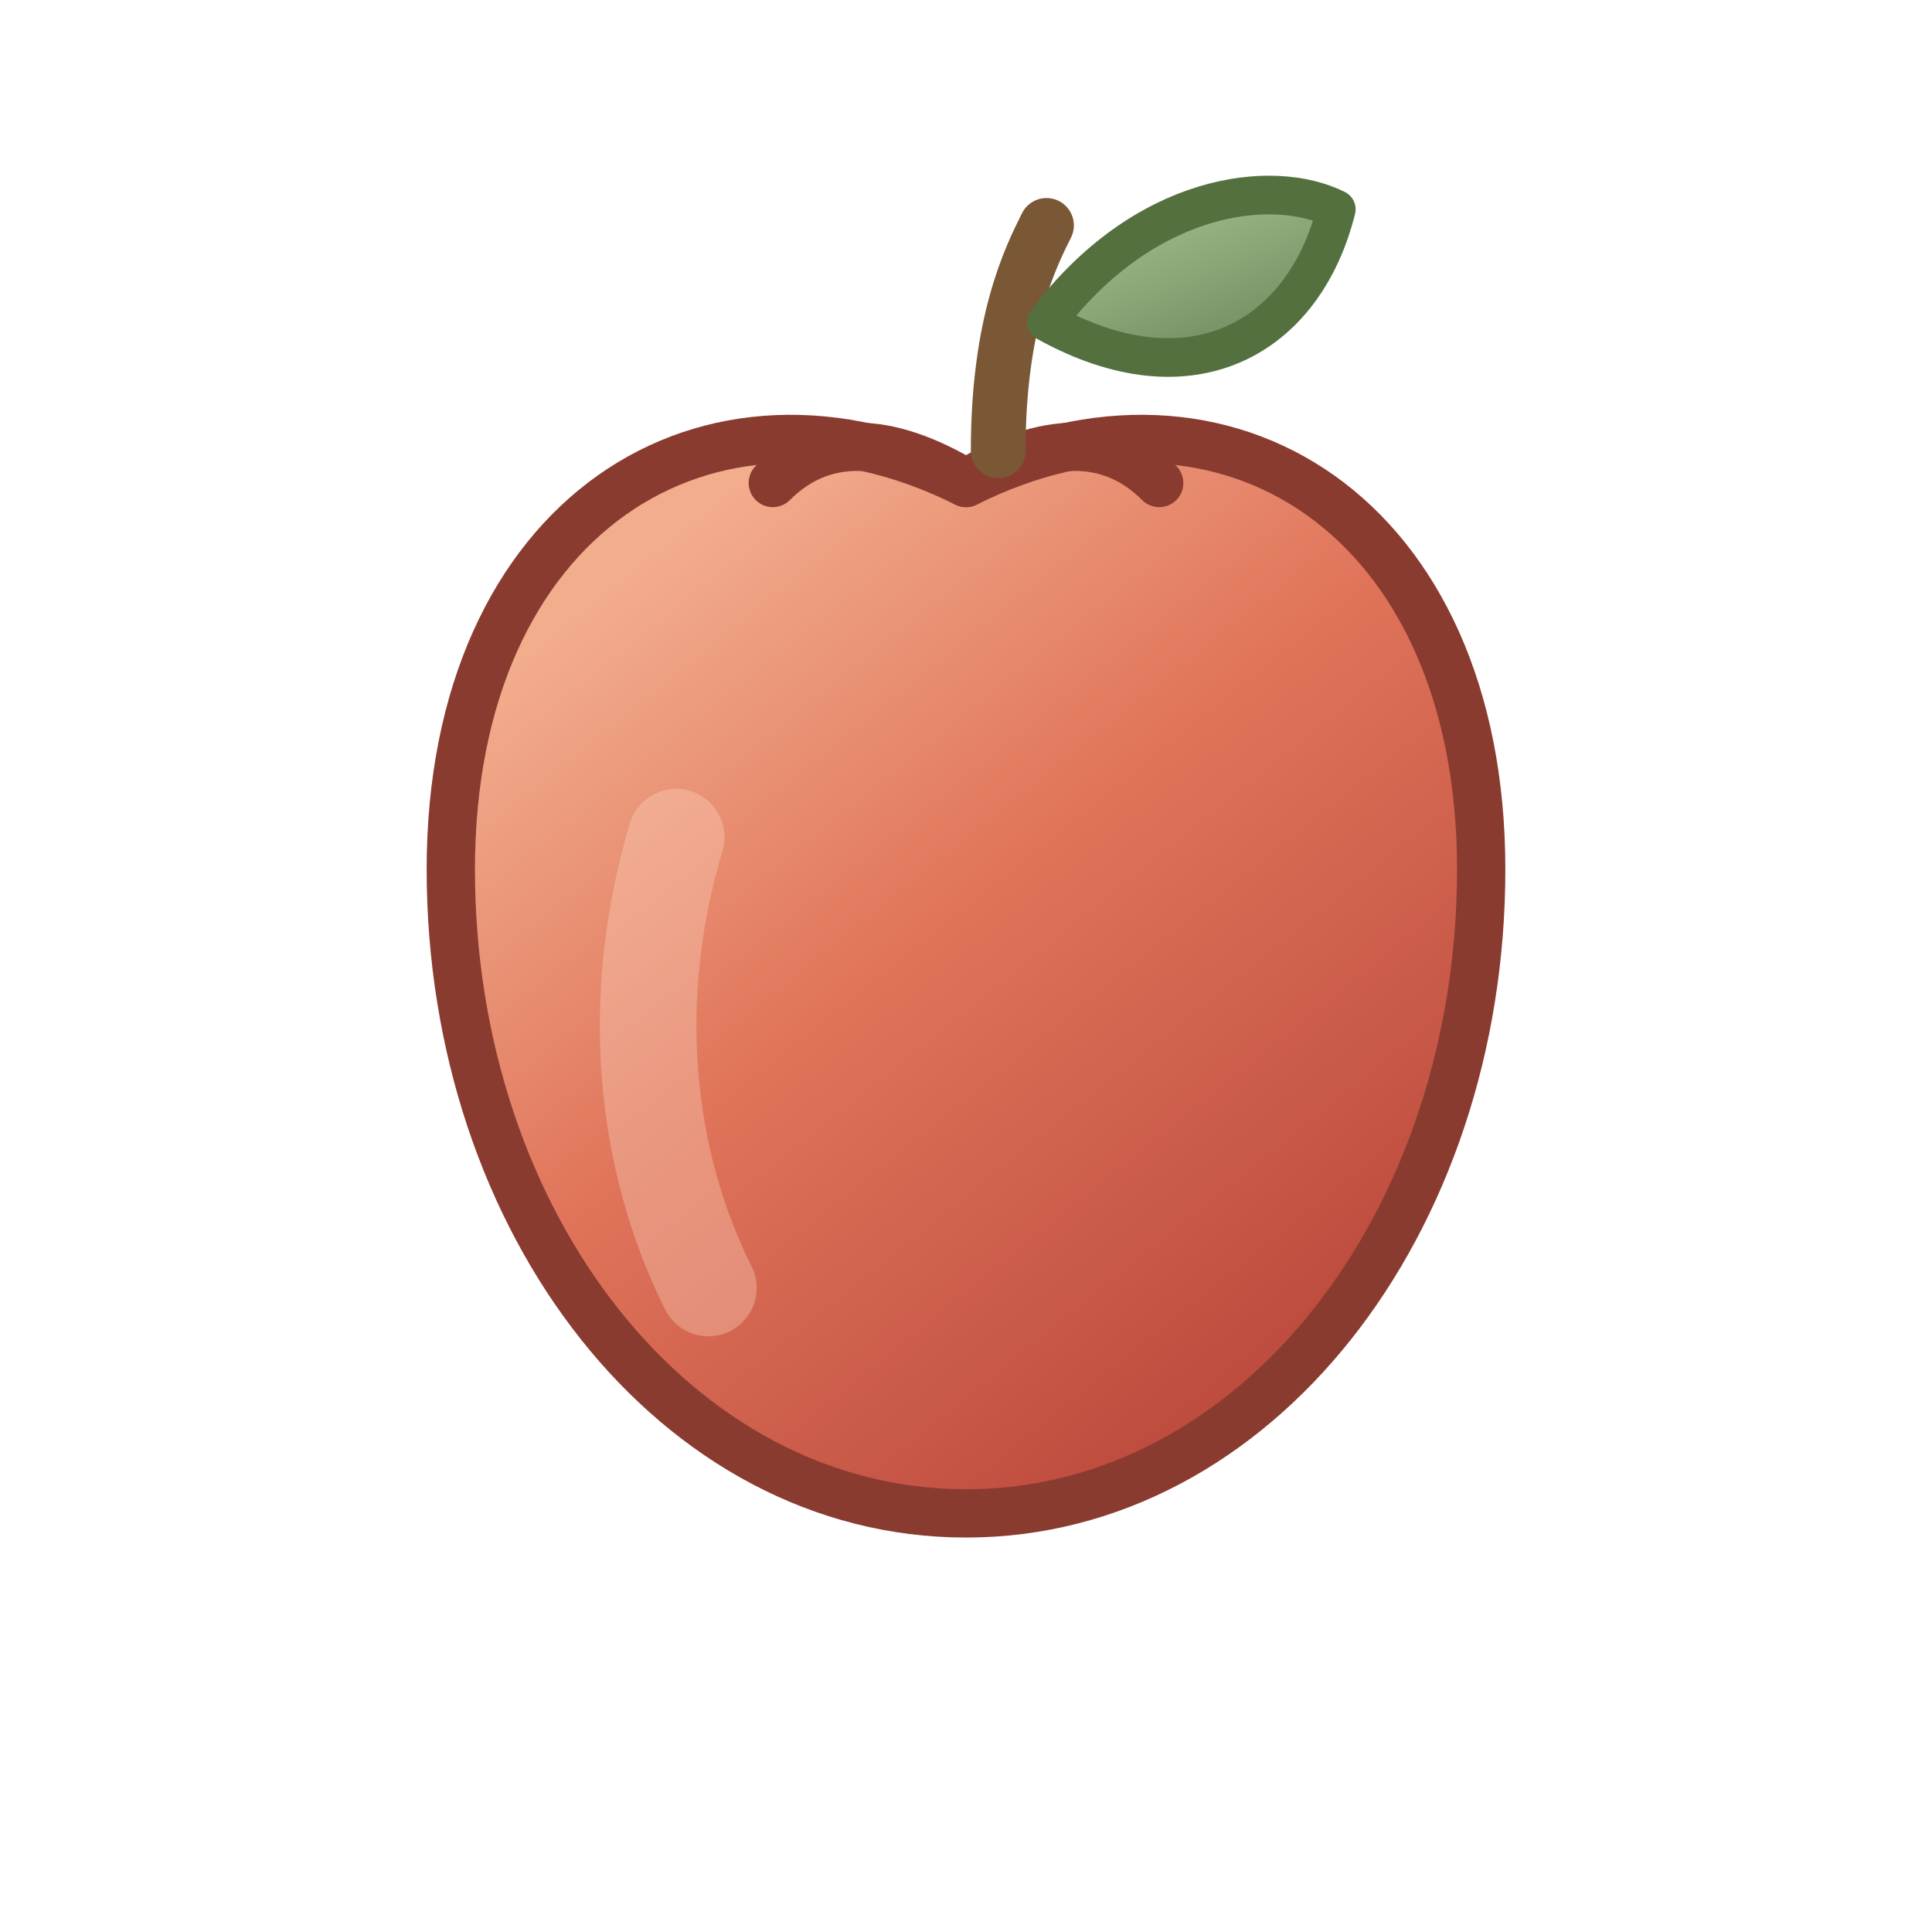
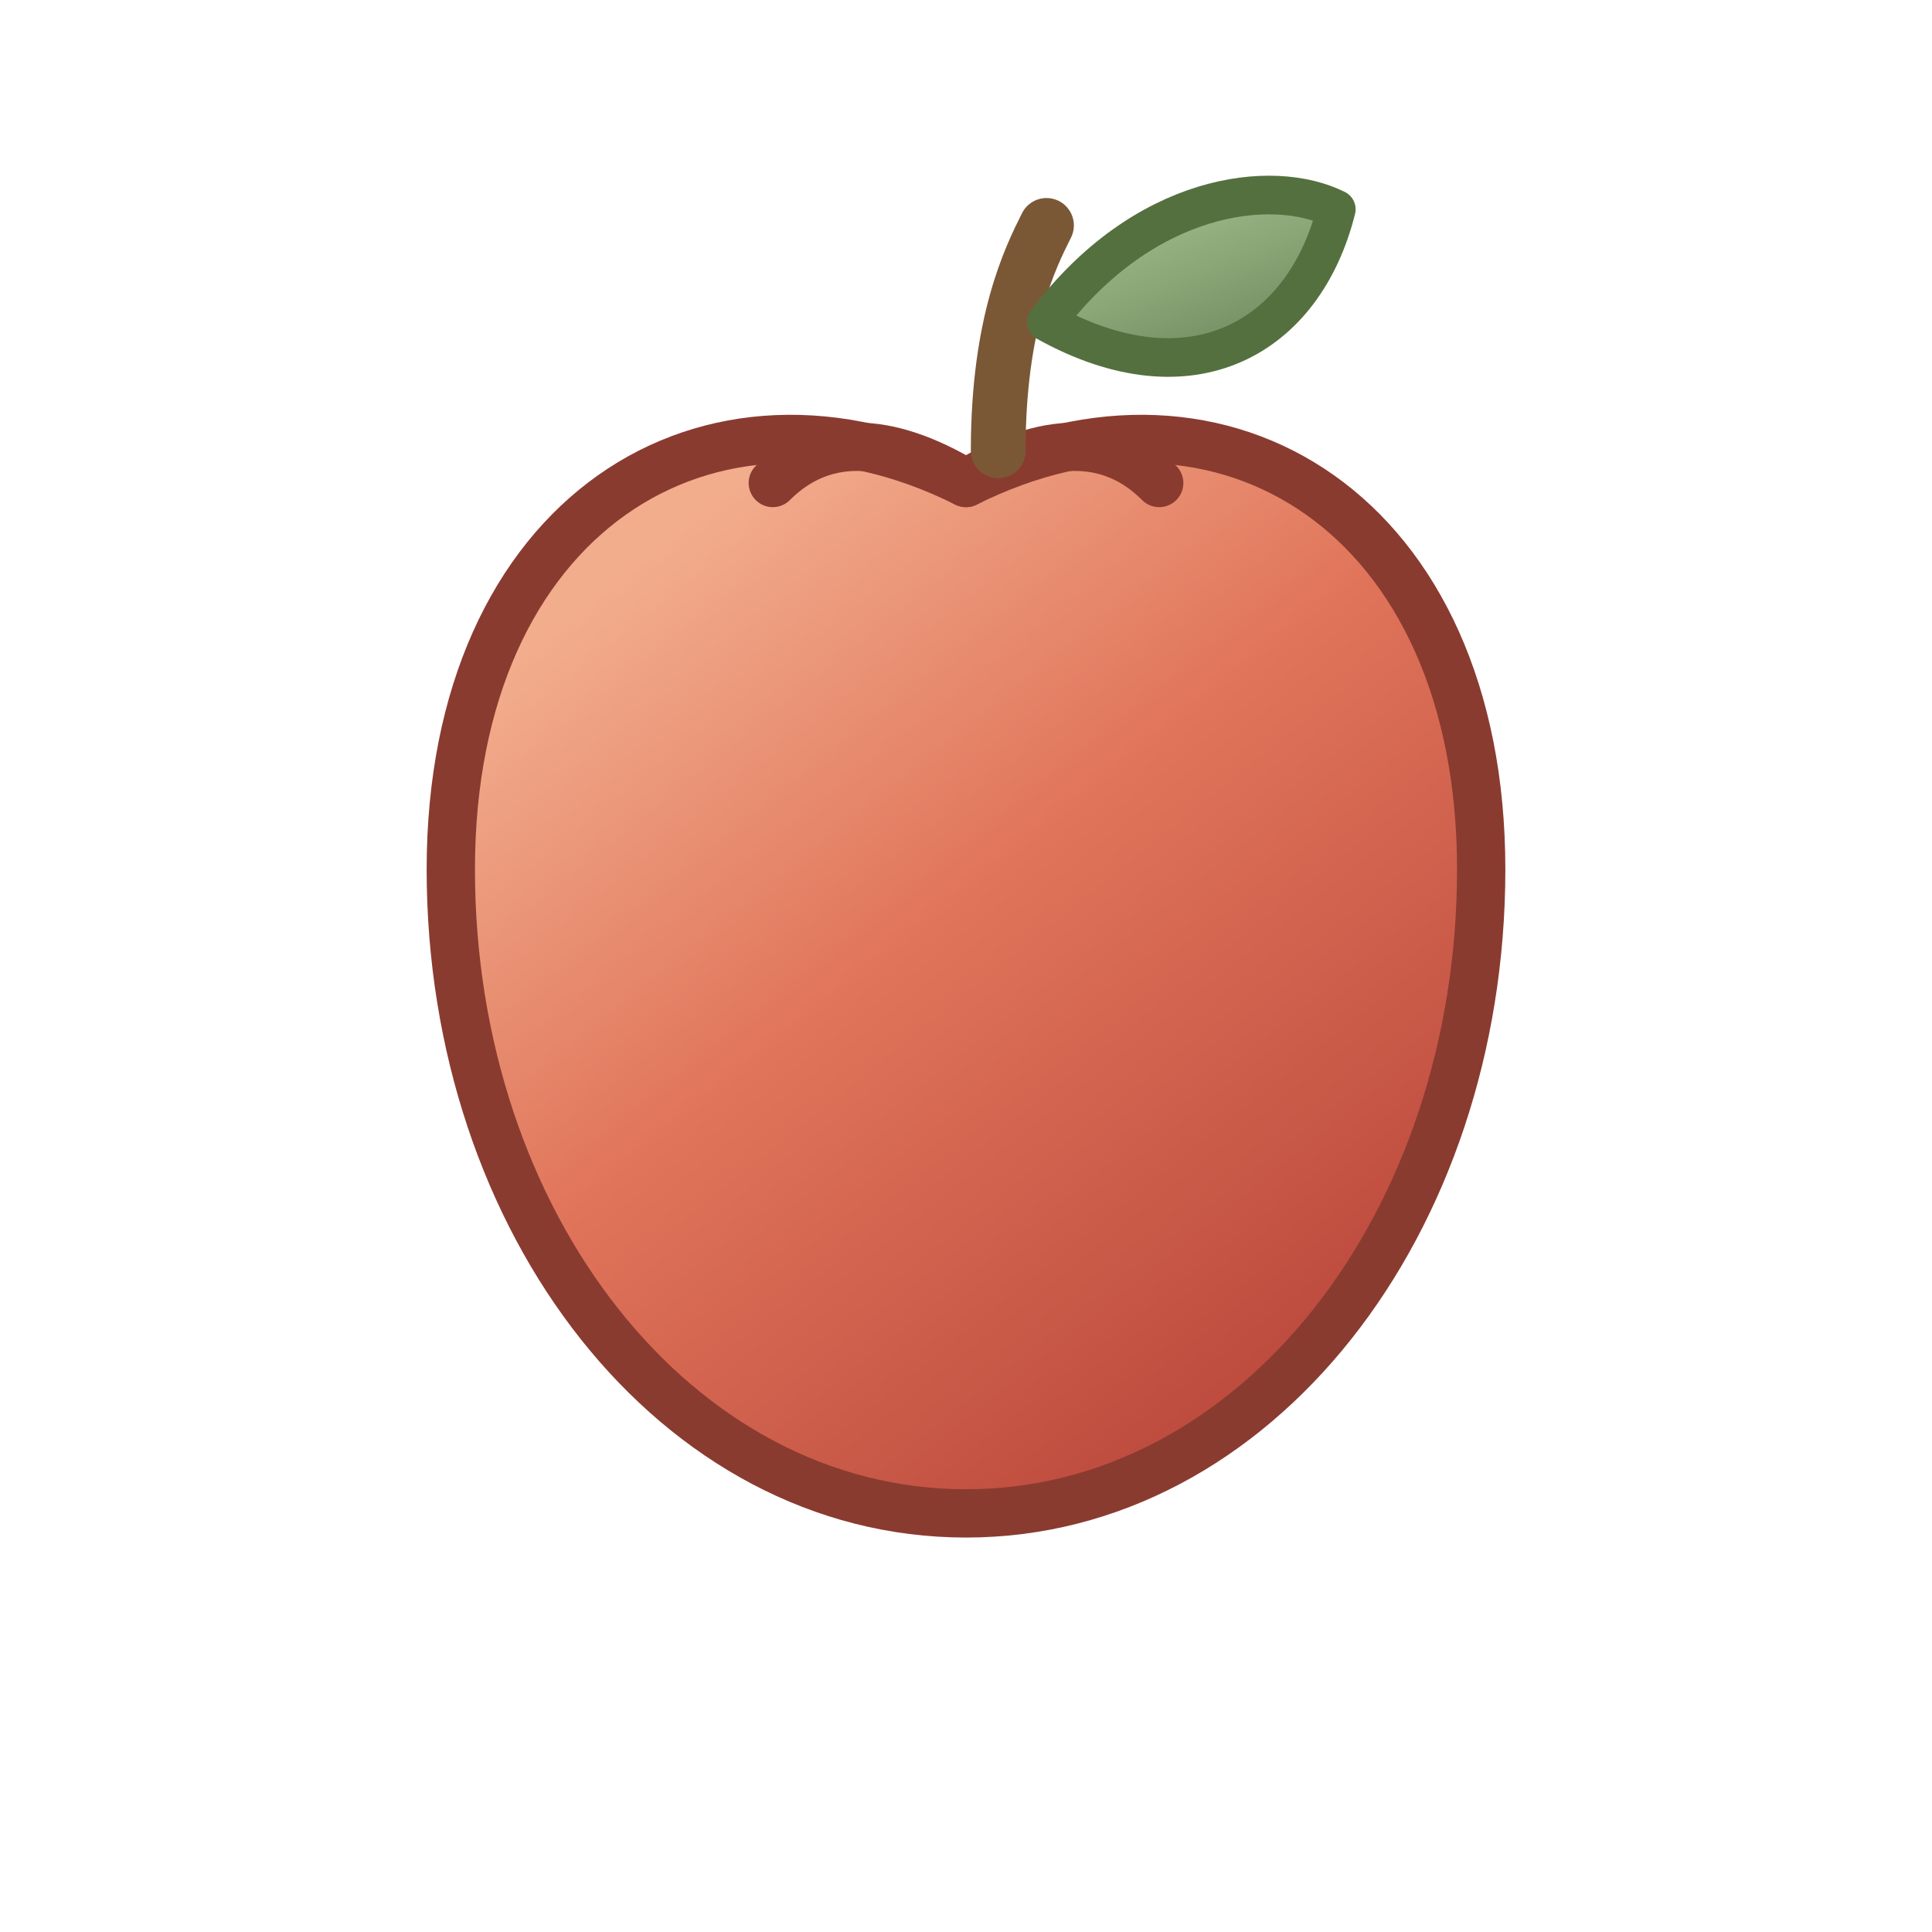
<svg xmlns="http://www.w3.org/2000/svg" viewBox="0 0 120 120" width="120" height="120">
  <defs>
    <linearGradient id="a" x1="0.18" y1="0.12" x2="0.82" y2="0.95">
      <stop offset="0" stop-color="#f2ad8d" />
      <stop offset="0.42" stop-color="#e0745a" />
      <stop offset="1" stop-color="#b8453a" />
    </linearGradient>
    <linearGradient id="lf" x1="0" y1="0" x2="0.7" y2="1">
      <stop offset="0" stop-color="#adc894" />
      <stop offset="1" stop-color="#6f8a5f" />
    </linearGradient>
  </defs>
  <path d="M60 30c-16-8-32 2-32 24 0 22 14 40 32 40s32-18 32-40c0-22-16-32-32-24Z" fill="url(#a)" stroke="#8a3b30" stroke-width="3" stroke-linejoin="round" />
  <path d="M60 30c-5-3-9-3-12 0M60 30c5-3 9-3 12 0" stroke="#8a3b30" stroke-width="3" fill="none" stroke-linecap="round" />
  <path d="M62 28c0-8 2-12 3-14" stroke="#7a5836" stroke-width="3.4" stroke-linecap="round" fill="none" />
  <path d="M65 20c6-8 14-9 18-7-2 8-9 12-18 7Z" fill="url(#lf)" stroke="#54703f" stroke-width="2.4" stroke-linejoin="round" />
-   <path d="M42 52c-3 10-2 20 2 28" stroke="#fbd8c4" stroke-width="6" stroke-linecap="round" opacity="0.35" fill="none" />
</svg>
